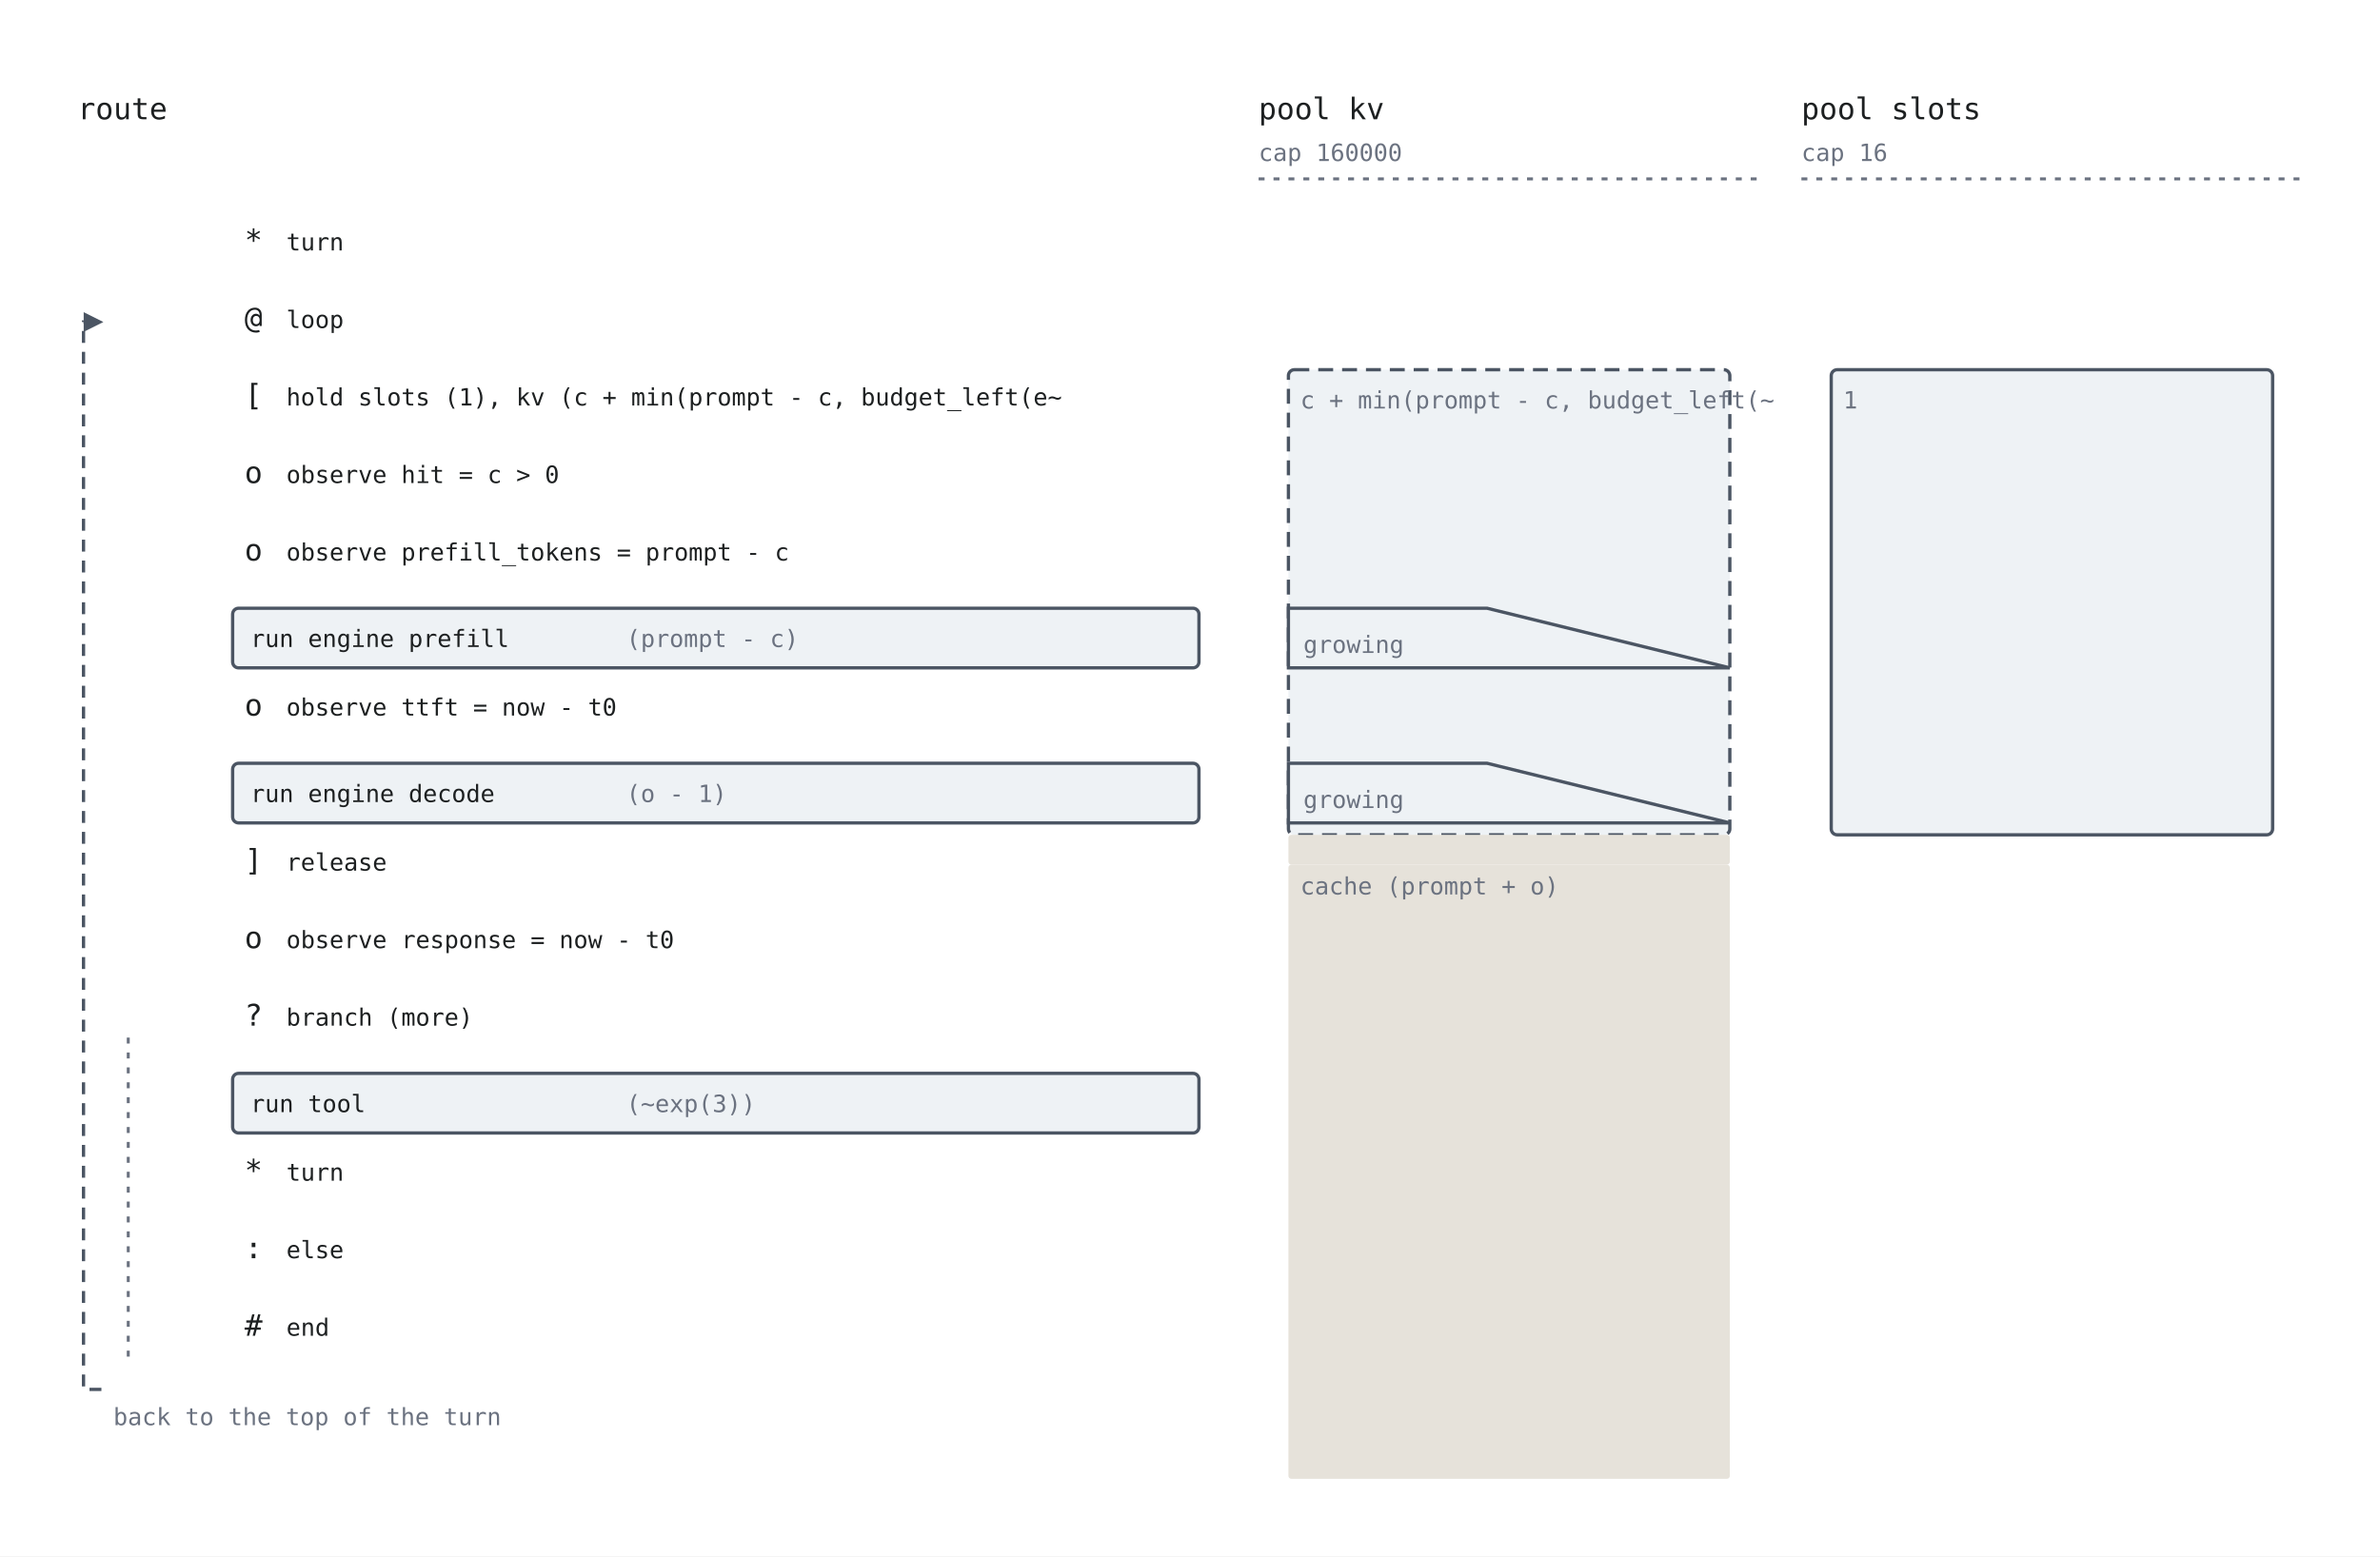
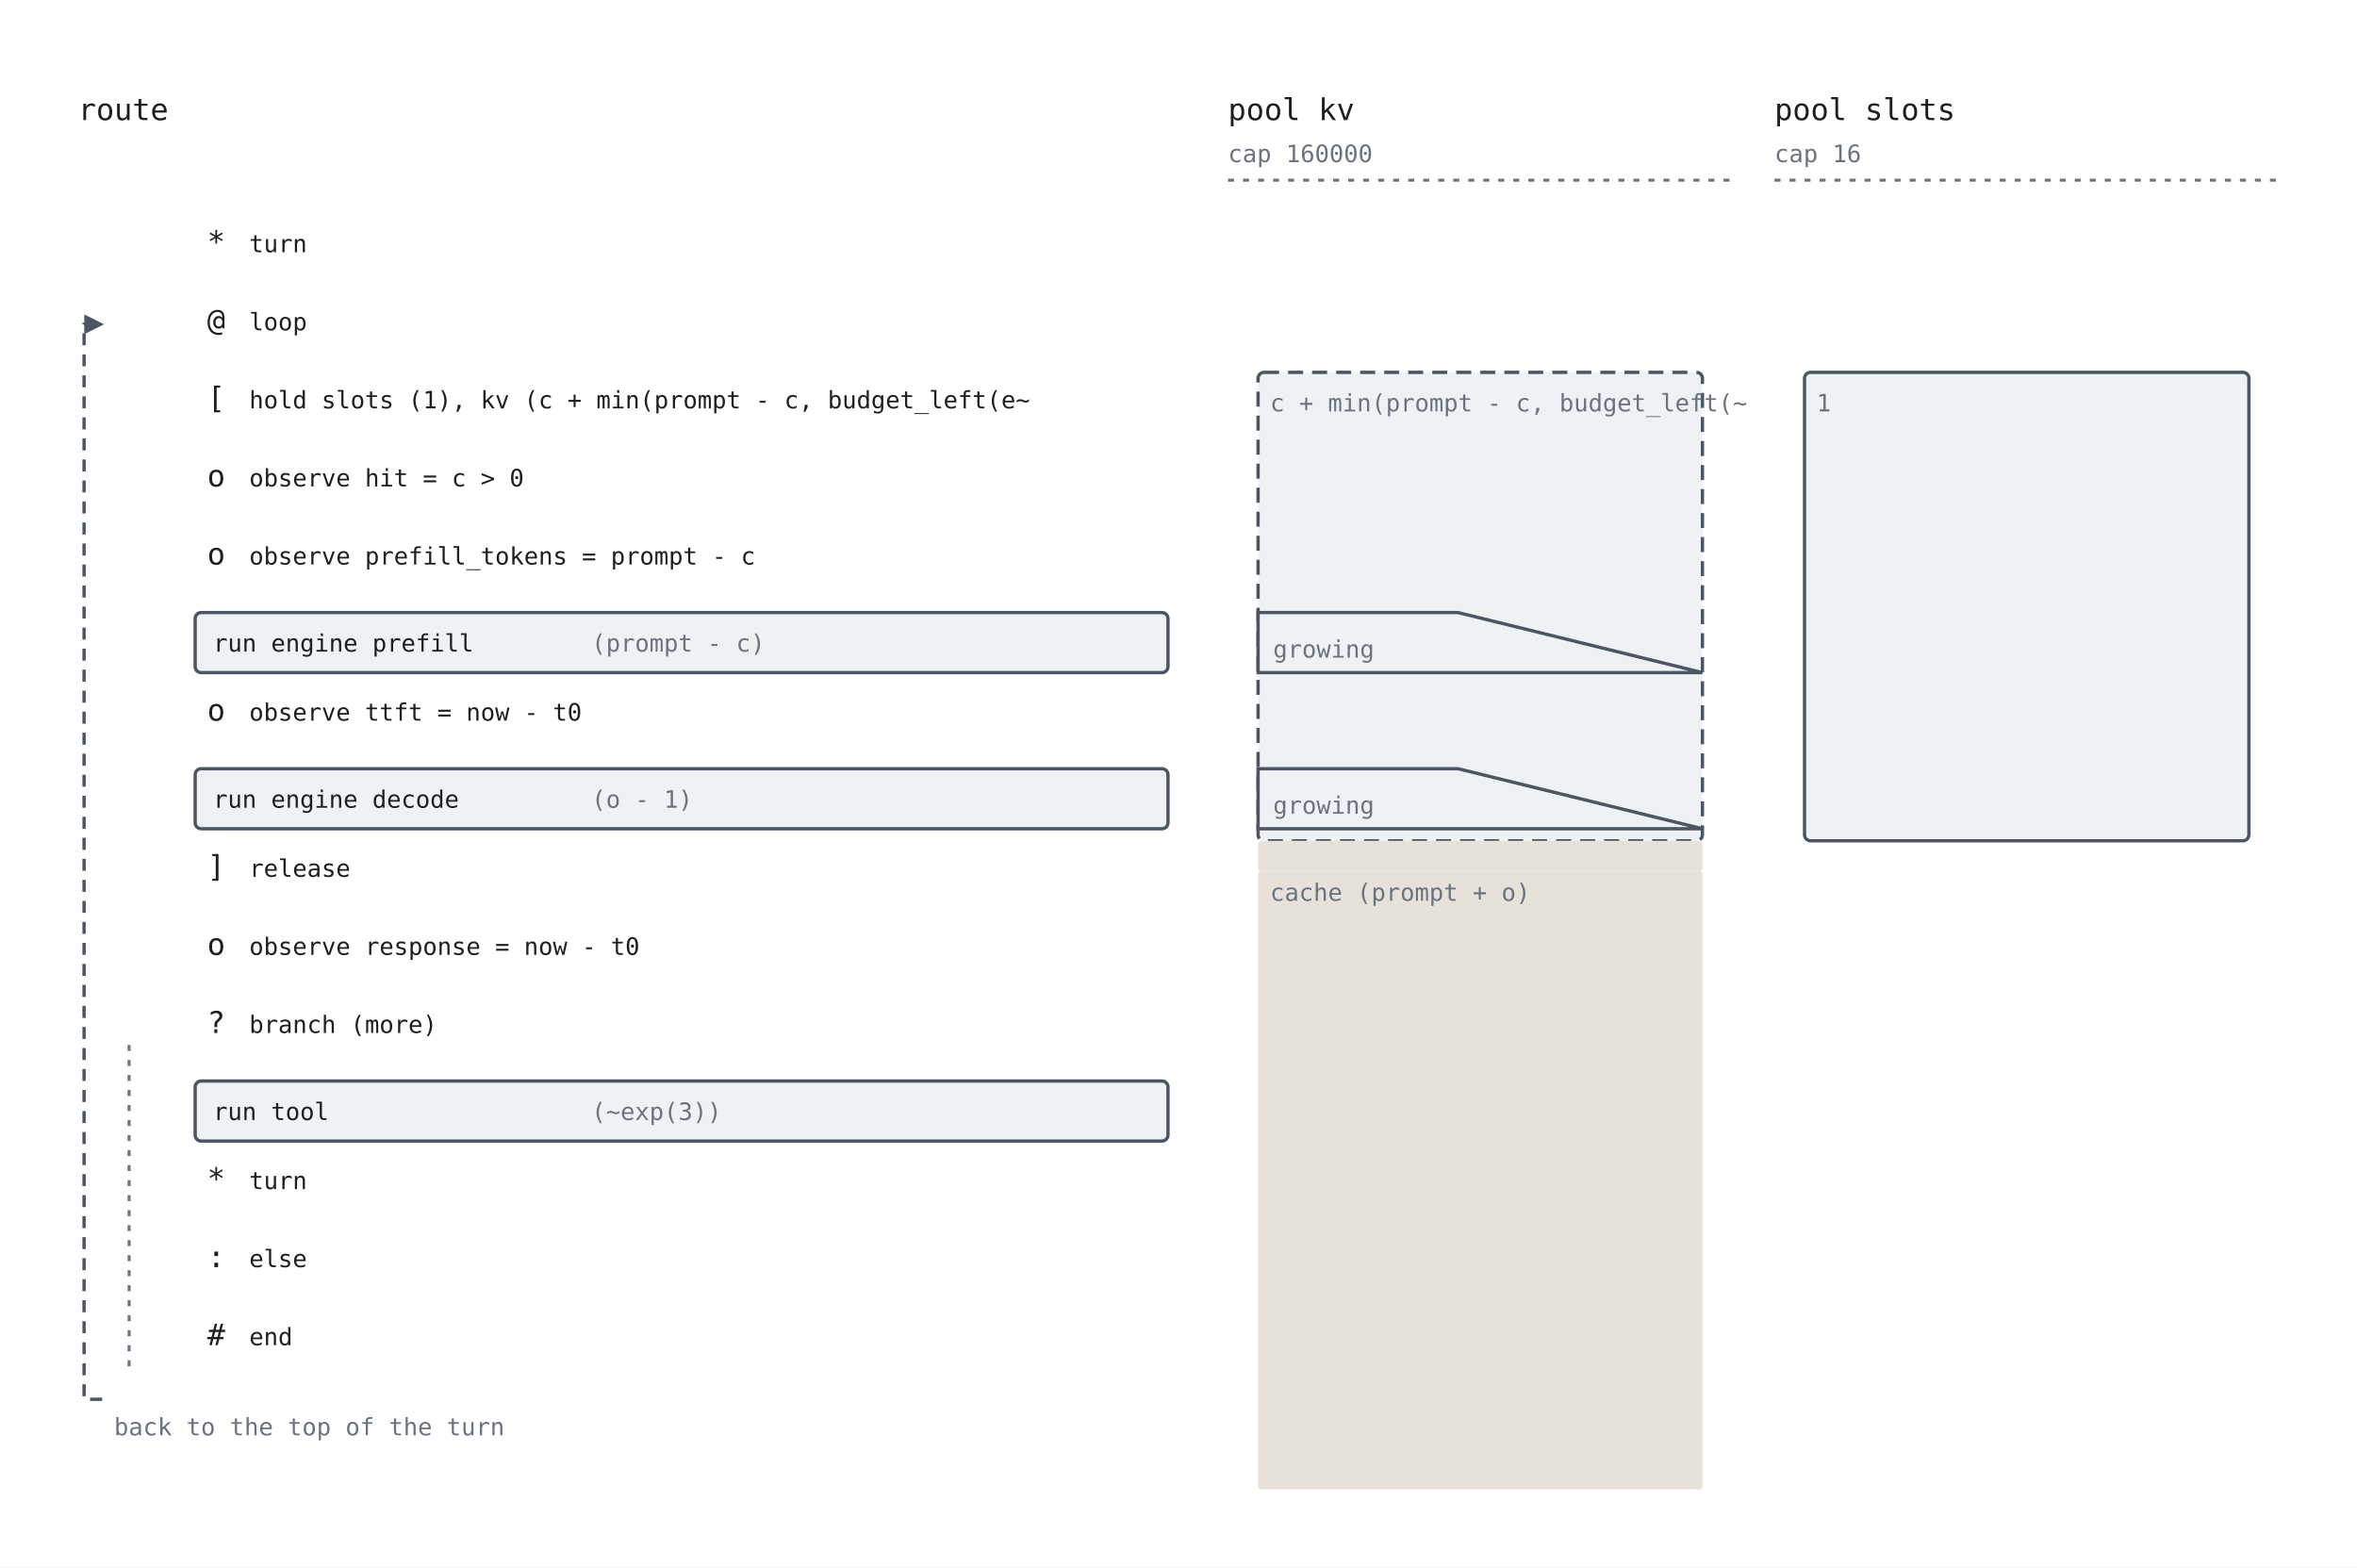
- <svg xmlns="http://www.w3.org/2000/svg" width="798" height="522" viewBox="0 0 798 522" role="img">
+ <svg xmlns="http://www.w3.org/2000/svg" width="785" height="522" viewBox="0 0 785 522" role="img">
  <style>
  text { font-family: ui-monospace, "SF Mono", Menlo, Consolas, monospace; }
  @media (prefers-color-scheme: dark) {
    text { fill: #e8e6e3; } text.dim { fill: #9aa4b2; }
    .bg { fill:#14171a }
    .solid { fill:#232a31;stroke:#b6bfcc }
    .body { fill:#232a31;stroke:#b6bfcc }
    .admission { fill:#232a31;stroke:#b6bfcc }
    .cached { fill:#33302a }
    .fits { stroke:#9aa4b2 }
    .enclosure { stroke:#9aa4b2 }
    .station { fill:#26403d;stroke:#b6bfcc }
    .cell { fill:#14171a;stroke:#b6bfcc }
    .rail { stroke:#b6bfcc }
    .flow { stroke:#b6bfcc }
    .back { stroke:#b6bfcc }
    .relation { stroke:#9aa4b2 }
    .grow { stroke:#b6bfcc }
  }
</style>
  <defs>
    <marker id="a" viewBox="0 0 10 10" refX="9" refY="5" markerWidth="6" markerHeight="6" orient="auto-start-reverse">
      <path d="M0 0 L10 5 L0 10 z" fill="context-stroke" />
    </marker>
  </defs>
-   <rect class="bg" fill="#ffffff" x="0" y="0" width="798" height="522" />
-   <rect class="solid" fill="#eef2f5" stroke="#4b5563" stroke-width="1.1" x="614" y="124" width="148" height="156" rx="2" />
-   <rect class="admission" fill="#eef2f5" stroke="#4b5563" stroke-width="1.1" stroke-dasharray="5 3" x="432" y="124" width="148" height="156" rx="2" />
-   <rect class="cached" fill="#e6e2da" stroke="none" x="432" y="280" width="148" height="10" rx="1" />
-   <rect class="cached" fill="#e6e2da" stroke="none" x="432" y="290" width="148" height="206" rx="1" />
-   <polygon class="body" fill="#eef2f5" stroke="#4b5563" stroke-width="1.1" points="432,204 498.6,204 580,224 432,224" />
-   <text x="437" y="219" text-anchor="start" font-size="8" fill="#6b7280" class="dim">growing</text>
-   <polygon class="body" fill="#eef2f5" stroke="#4b5563" stroke-width="1.1" points="432,256 498.6,256 580,276 432,276" />
-   <text x="437" y="271" text-anchor="start" font-size="8" fill="#6b7280" class="dim">growing</text>
-   <text x="618" y="137" text-anchor="start" font-size="8" fill="#6b7280" class="dim">1</text>
-   <text x="436" y="137" text-anchor="start" font-size="8" fill="#6b7280" class="dim">c + min(prompt - c, budget_left(~</text>
-   <text x="436" y="300" text-anchor="start" font-size="8" fill="#6b7280" class="dim">cache (prompt + o)</text>
-   <text x="422" y="40" text-anchor="start" font-size="10" fill="#1d2021">pool kv</text>
-   <text x="422" y="54" text-anchor="start" font-size="8" fill="#6b7280" class="dim">cap 160000</text>
-   <path class="relation" fill="none" stroke="#6b7280" stroke-width="1" stroke-dasharray="2 3" d="M422 60 L590 60" />
-   <text x="604" y="40" text-anchor="start" font-size="10" fill="#1d2021">pool slots</text>
-   <text x="604" y="54" text-anchor="start" font-size="8" fill="#6b7280" class="dim">cap 16</text>
-   <path class="relation" fill="none" stroke="#6b7280" stroke-width="1" stroke-dasharray="2 3" d="M604 60 L772 60" />
+   <rect class="bg" fill="#ffffff" x="0" y="0" width="785" height="522" />
+   <rect class="solid" fill="#eef2f5" stroke="#4b5563" stroke-width="1.1" x="601" y="124" width="148" height="156" rx="2" />
+   <rect class="admission" fill="#eef2f5" stroke="#4b5563" stroke-width="1.1" stroke-dasharray="5 3" x="419" y="124" width="148" height="156" rx="2" />
+   <rect class="cached" fill="#e6e2da" stroke="none" x="419" y="280" width="148" height="10" rx="1" />
+   <rect class="cached" fill="#e6e2da" stroke="none" x="419" y="290" width="148" height="206" rx="1" />
+   <polygon class="body" fill="#eef2f5" stroke="#4b5563" stroke-width="1.1" points="419,204 485.6,204 567,224 419,224" />
+   <text x="424" y="219" text-anchor="start" font-size="8" fill="#6b7280" class="dim">growing</text>
+   <polygon class="body" fill="#eef2f5" stroke="#4b5563" stroke-width="1.1" points="419,256 485.6,256 567,276 419,276" />
+   <text x="424" y="271" text-anchor="start" font-size="8" fill="#6b7280" class="dim">growing</text>
+   <text x="605" y="137" text-anchor="start" font-size="8" fill="#6b7280" class="dim">1</text>
+   <text x="423" y="137" text-anchor="start" font-size="8" fill="#6b7280" class="dim">c + min(prompt - c, budget_left(~</text>
+   <text x="423" y="300" text-anchor="start" font-size="8" fill="#6b7280" class="dim">cache (prompt + o)</text>
+   <text x="409" y="40" text-anchor="start" font-size="10" fill="#1d2021">pool kv</text>
+   <text x="409" y="54" text-anchor="start" font-size="8" fill="#6b7280" class="dim">cap 160000</text>
+   <path class="relation" fill="none" stroke="#6b7280" stroke-width="1" stroke-dasharray="2 3" d="M409 60 L577 60" />
+   <text x="591" y="40" text-anchor="start" font-size="10" fill="#1d2021">pool slots</text>
+   <text x="591" y="54" text-anchor="start" font-size="8" fill="#6b7280" class="dim">cap 16</text>
+   <path class="relation" fill="none" stroke="#6b7280" stroke-width="1" stroke-dasharray="2 3" d="M591 60 L759 60" />
  <text x="26" y="40" text-anchor="start" font-size="10" fill="#1d2021">route</text>
-   <text x="82" y="84" text-anchor="start" font-size="10" fill="#1d2021">*</text>
-   <text x="96" y="84" text-anchor="start" font-size="8" fill="#1d2021">turn</text>
-   <text x="82" y="110" text-anchor="start" font-size="10" fill="#1d2021">@</text>
-   <text x="96" y="110" text-anchor="start" font-size="8" fill="#1d2021">loop</text>
-   <text x="82" y="136" text-anchor="start" font-size="10" fill="#1d2021">[</text>
-   <text x="96" y="136" text-anchor="start" font-size="8" fill="#1d2021">hold slots (1), kv (c + min(prompt - c, budget_left(e~</text>
-   <text x="82" y="162" text-anchor="start" font-size="10" fill="#1d2021">o</text>
-   <text x="96" y="162" text-anchor="start" font-size="8" fill="#1d2021">observe hit = c &gt; 0</text>
-   <text x="82" y="188" text-anchor="start" font-size="10" fill="#1d2021">o</text>
-   <text x="96" y="188" text-anchor="start" font-size="8" fill="#1d2021">observe prefill_tokens = prompt - c</text>
-   <rect class="body" fill="#eef2f5" stroke="#4b5563" stroke-width="1.1" x="78" y="204" width="324" height="20" rx="2" />
-   <text x="84" y="217" text-anchor="start" font-size="8" fill="#1d2021">run engine prefill</text>
-   <text x="210" y="217" text-anchor="start" font-size="8" fill="#6b7280" class="dim">(prompt - c)</text>
-   <text x="82" y="240" text-anchor="start" font-size="10" fill="#1d2021">o</text>
-   <text x="96" y="240" text-anchor="start" font-size="8" fill="#1d2021">observe ttft = now - t0</text>
-   <rect class="body" fill="#eef2f5" stroke="#4b5563" stroke-width="1.1" x="78" y="256" width="324" height="20" rx="2" />
-   <text x="84" y="269" text-anchor="start" font-size="8" fill="#1d2021">run engine decode</text>
-   <text x="210" y="269" text-anchor="start" font-size="8" fill="#6b7280" class="dim">(o - 1)</text>
-   <text x="82" y="292" text-anchor="start" font-size="10" fill="#1d2021">]</text>
-   <text x="96" y="292" text-anchor="start" font-size="8" fill="#1d2021">release</text>
-   <text x="82" y="318" text-anchor="start" font-size="10" fill="#1d2021">o</text>
-   <text x="96" y="318" text-anchor="start" font-size="8" fill="#1d2021">observe response = now - t0</text>
-   <text x="82" y="344" text-anchor="start" font-size="10" fill="#1d2021">?</text>
-   <text x="96" y="344" text-anchor="start" font-size="8" fill="#1d2021">branch (more)</text>
-   <rect class="body" fill="#eef2f5" stroke="#4b5563" stroke-width="1.1" x="78" y="360" width="324" height="20" rx="2" />
-   <text x="84" y="373" text-anchor="start" font-size="8" fill="#1d2021">run tool</text>
-   <text x="210" y="373" text-anchor="start" font-size="8" fill="#6b7280" class="dim">(~exp(3))</text>
-   <text x="82" y="396" text-anchor="start" font-size="10" fill="#1d2021">*</text>
-   <text x="96" y="396" text-anchor="start" font-size="8" fill="#1d2021">turn</text>
-   <text x="82" y="422" text-anchor="start" font-size="10" fill="#1d2021">:</text>
-   <text x="96" y="422" text-anchor="start" font-size="8" fill="#1d2021">else</text>
-   <text x="82" y="448" text-anchor="start" font-size="10" fill="#1d2021">#</text>
-   <text x="96" y="448" text-anchor="start" font-size="8" fill="#1d2021">end</text>
+   <text x="69" y="84" text-anchor="start" font-size="10" fill="#1d2021">*</text>
+   <text x="83" y="84" text-anchor="start" font-size="8" fill="#1d2021">turn</text>
+   <text x="69" y="110" text-anchor="start" font-size="10" fill="#1d2021">@</text>
+   <text x="83" y="110" text-anchor="start" font-size="8" fill="#1d2021">loop</text>
+   <text x="69" y="136" text-anchor="start" font-size="10" fill="#1d2021">[</text>
+   <text x="83" y="136" text-anchor="start" font-size="8" fill="#1d2021">hold slots (1), kv (c + min(prompt - c, budget_left(e~</text>
+   <text x="69" y="162" text-anchor="start" font-size="10" fill="#1d2021">o</text>
+   <text x="83" y="162" text-anchor="start" font-size="8" fill="#1d2021">observe hit = c &gt; 0</text>
+   <text x="69" y="188" text-anchor="start" font-size="10" fill="#1d2021">o</text>
+   <text x="83" y="188" text-anchor="start" font-size="8" fill="#1d2021">observe prefill_tokens = prompt - c</text>
+   <rect class="body" fill="#eef2f5" stroke="#4b5563" stroke-width="1.1" x="65" y="204" width="324" height="20" rx="2" />
+   <text x="71" y="217" text-anchor="start" font-size="8" fill="#1d2021">run engine prefill</text>
+   <text x="197" y="217" text-anchor="start" font-size="8" fill="#6b7280" class="dim">(prompt - c)</text>
+   <text x="69" y="240" text-anchor="start" font-size="10" fill="#1d2021">o</text>
+   <text x="83" y="240" text-anchor="start" font-size="8" fill="#1d2021">observe ttft = now - t0</text>
+   <rect class="body" fill="#eef2f5" stroke="#4b5563" stroke-width="1.1" x="65" y="256" width="324" height="20" rx="2" />
+   <text x="71" y="269" text-anchor="start" font-size="8" fill="#1d2021">run engine decode</text>
+   <text x="197" y="269" text-anchor="start" font-size="8" fill="#6b7280" class="dim">(o - 1)</text>
+   <text x="69" y="292" text-anchor="start" font-size="10" fill="#1d2021">]</text>
+   <text x="83" y="292" text-anchor="start" font-size="8" fill="#1d2021">release</text>
+   <text x="69" y="318" text-anchor="start" font-size="10" fill="#1d2021">o</text>
+   <text x="83" y="318" text-anchor="start" font-size="8" fill="#1d2021">observe response = now - t0</text>
+   <text x="69" y="344" text-anchor="start" font-size="10" fill="#1d2021">?</text>
+   <text x="83" y="344" text-anchor="start" font-size="8" fill="#1d2021">branch (more)</text>
+   <rect class="body" fill="#eef2f5" stroke="#4b5563" stroke-width="1.1" x="65" y="360" width="324" height="20" rx="2" />
+   <text x="71" y="373" text-anchor="start" font-size="8" fill="#1d2021">run tool</text>
+   <text x="197" y="373" text-anchor="start" font-size="8" fill="#6b7280" class="dim">(~exp(3))</text>
+   <text x="69" y="396" text-anchor="start" font-size="10" fill="#1d2021">*</text>
+   <text x="83" y="396" text-anchor="start" font-size="8" fill="#1d2021">turn</text>
+   <text x="69" y="422" text-anchor="start" font-size="10" fill="#1d2021">:</text>
+   <text x="83" y="422" text-anchor="start" font-size="8" fill="#1d2021">else</text>
+   <text x="69" y="448" text-anchor="start" font-size="10" fill="#1d2021">#</text>
+   <text x="83" y="448" text-anchor="start" font-size="8" fill="#1d2021">end</text>
  <path class="relation" fill="none" stroke="#6b7280" stroke-width="1" stroke-dasharray="2 3" d="M43 348 L43 456" />
  <path class="back" fill="none" stroke="#4b5563" stroke-width="1.1" stroke-dasharray="4 3" d="M34 466 L28 466 L28 108 L34 108" marker-end="url(#a)" />
  <text x="38" y="478" text-anchor="start" font-size="8" fill="#6b7280" class="dim">back to the top of the turn</text>
</svg>
